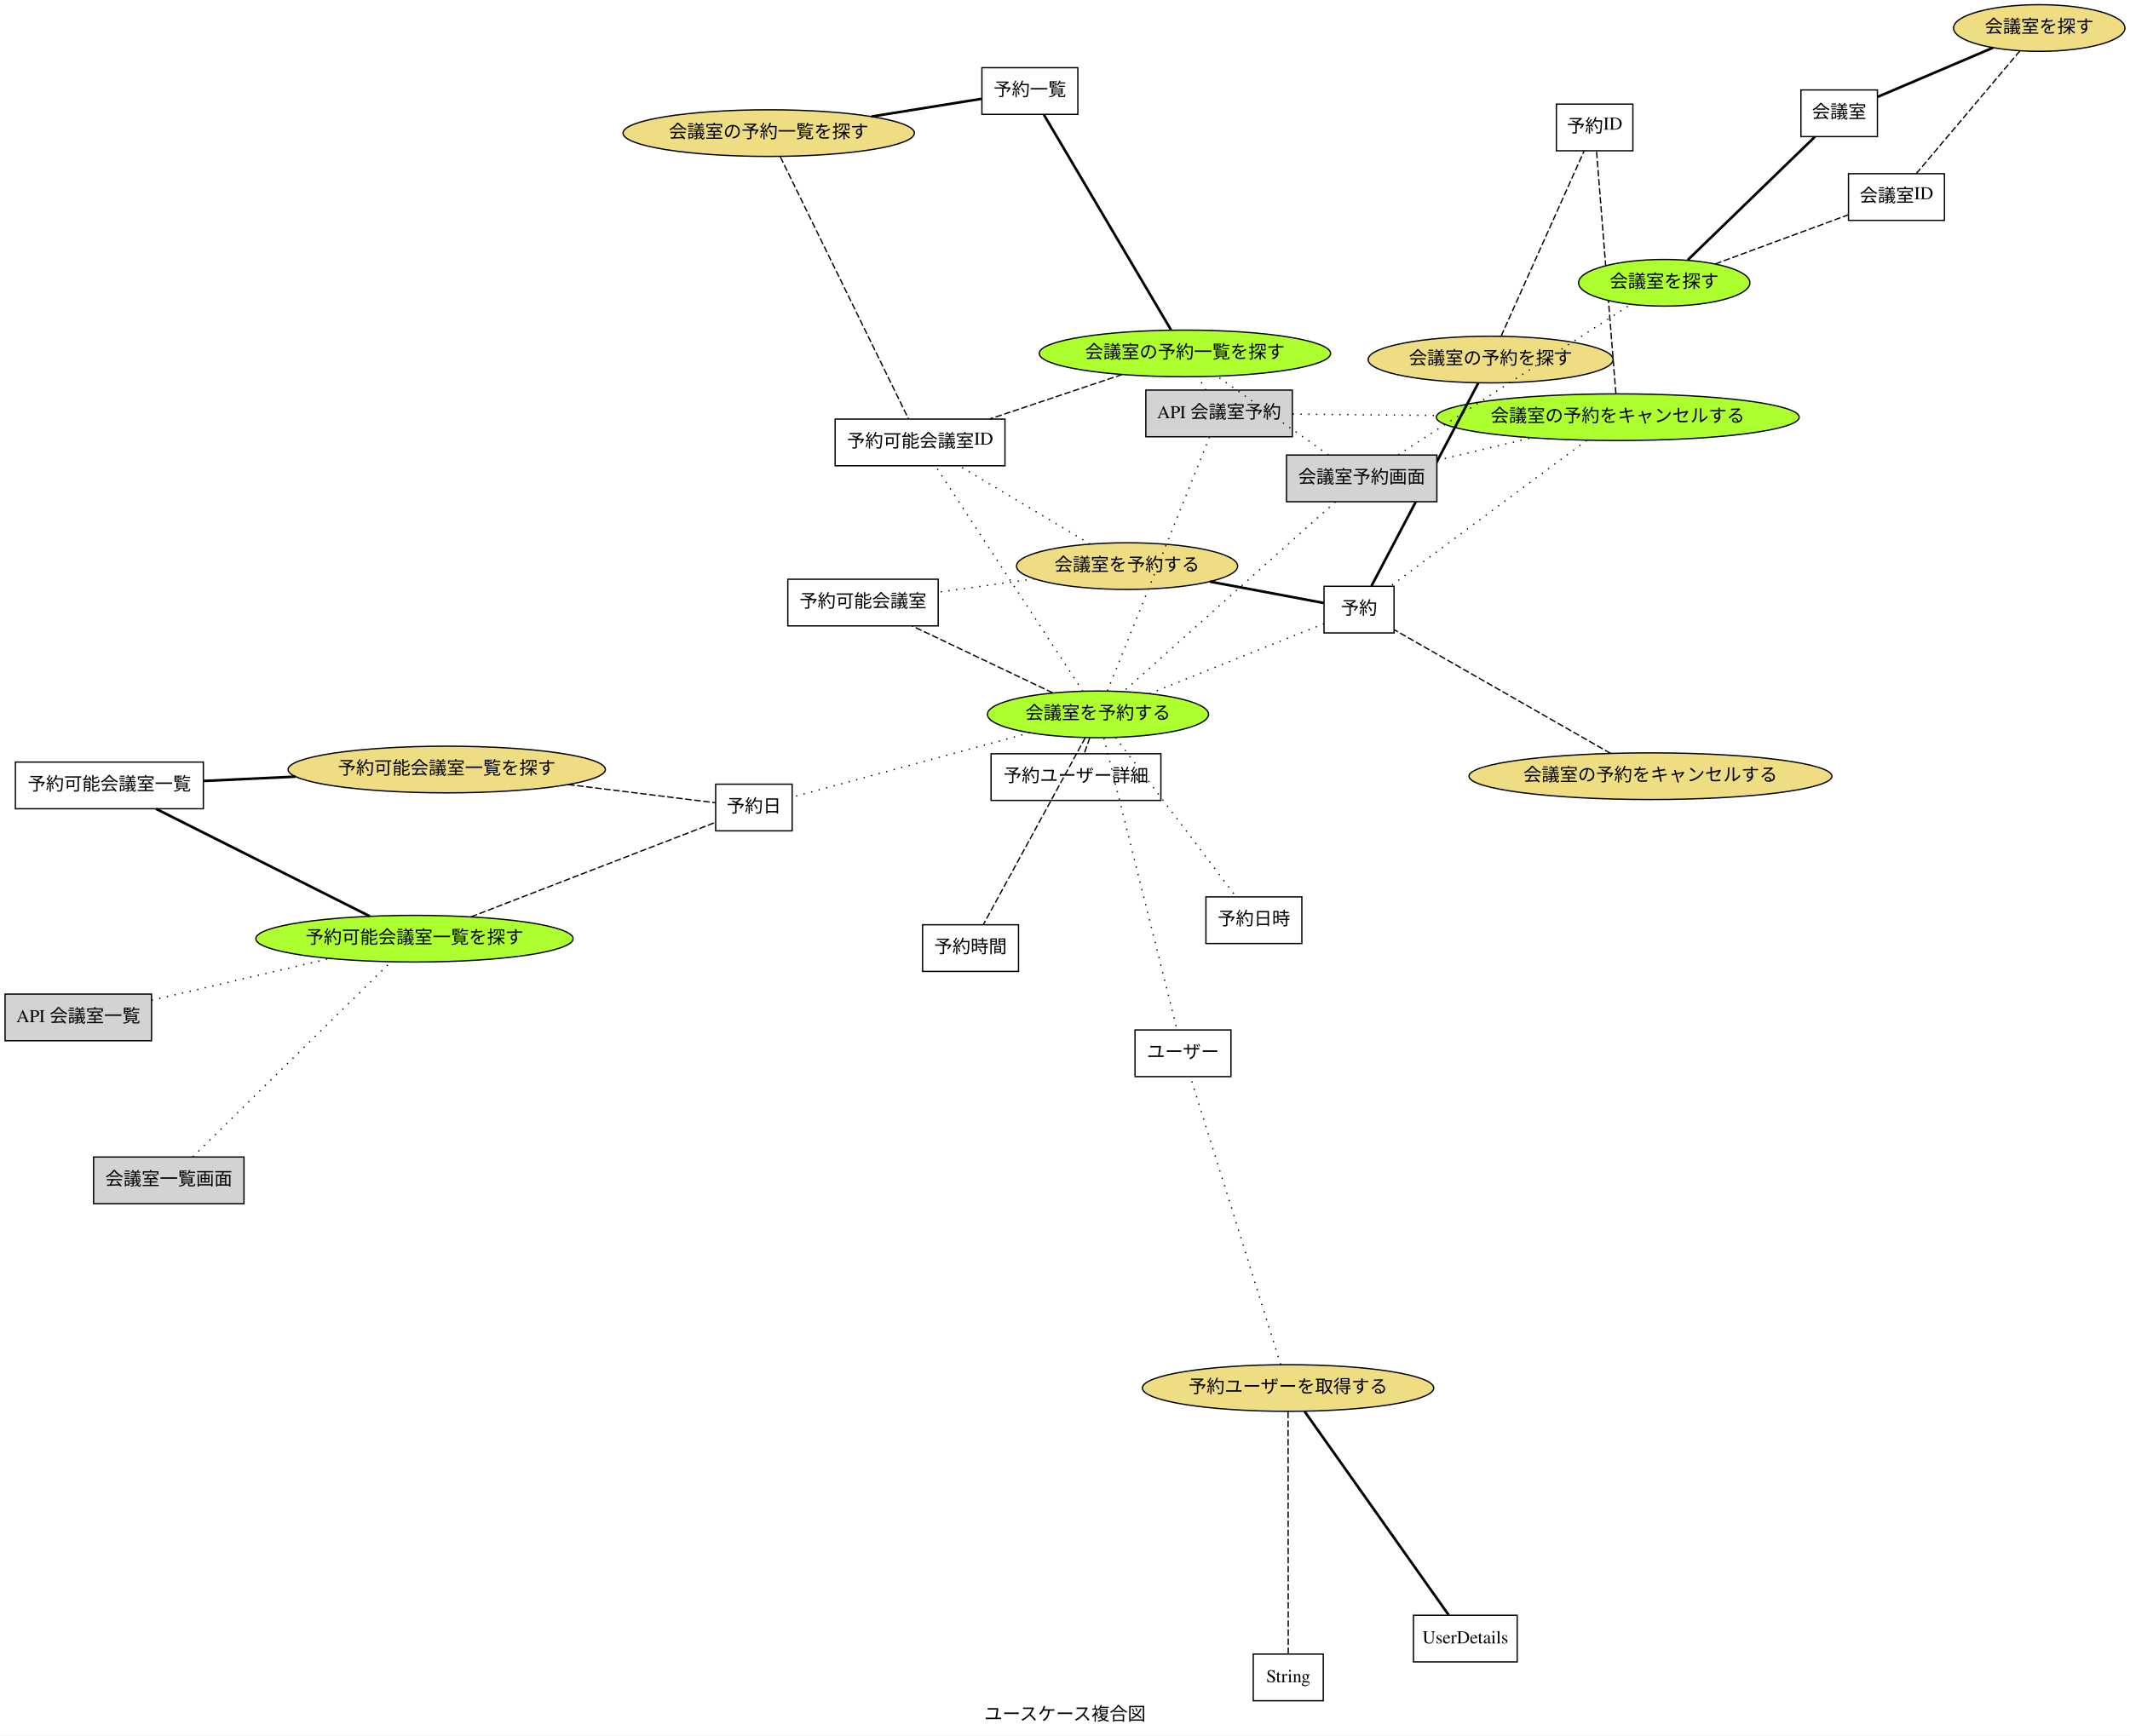
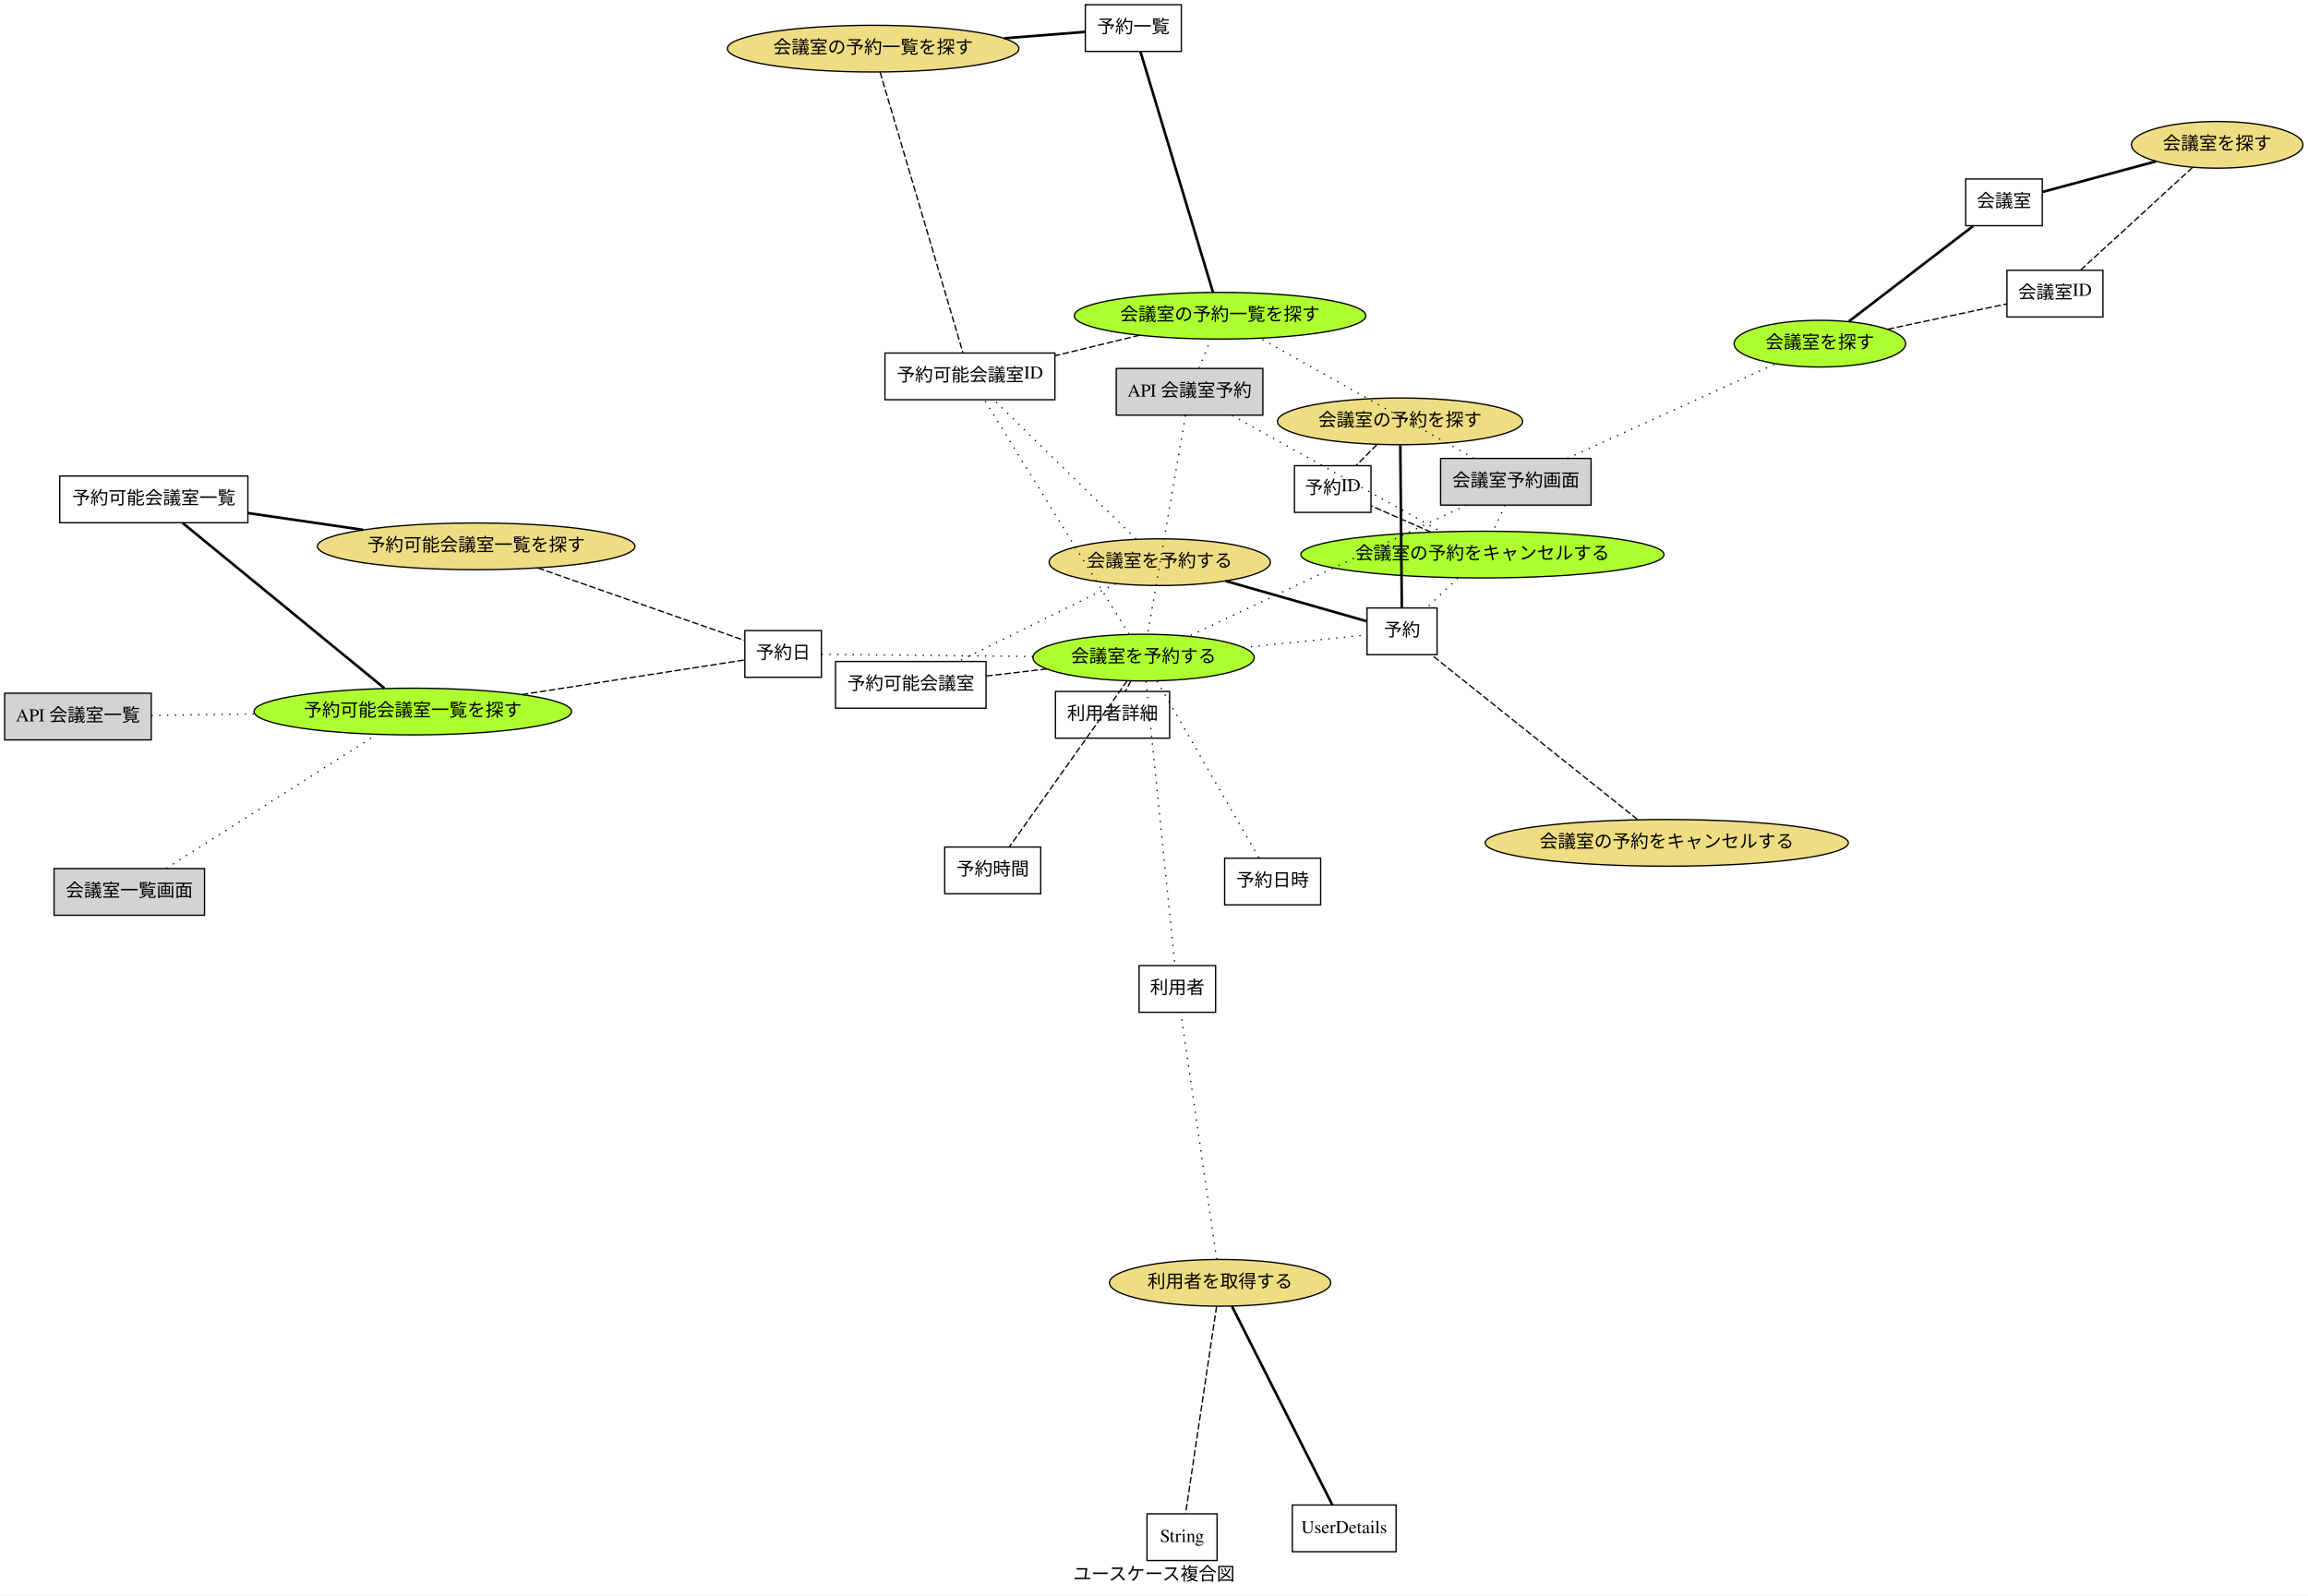
- <svg xmlns="http://www.w3.org/2000/svg" xmlns:xlink="http://www.w3.org/1999/xlink" width="1643px" height="1339px" viewBox="0.00 0.00 1643.00 1339.00">
-   <g id="graph0" class="graph" transform="scale(1.0 1.0) rotate(0) translate(4 1312)">
-     <polygon fill="white" stroke="transparent" points="-4,27 -4,-1312 1639,-1312 1639,27 -4,27" />
-     <text text-anchor="middle" x="817.5" y="15.2" font-family="Times,serif" font-size="14.00">ユースケース複合図</text>
+ <svg xmlns="http://www.w3.org/2000/svg" xmlns:xlink="http://www.w3.org/1999/xlink" width="1779px" height="1230px" viewBox="0.00 0.00 1779.00 1230.00">
+   <g id="graph0" class="graph" transform="scale(1.0 1.0) rotate(0) translate(4 1203)">
+     <polygon fill="white" stroke="transparent" points="-4,27 -4,-1203 1775,-1203 1775,27 -4,27" />
+     <text text-anchor="middle" x="885.5" y="15.2" font-family="Times,serif" font-size="14.00">ユースケース複合図</text>
    <g id="node1" class="node">
      <g id="a_node1">
        <a xlink:href="https://github.com/system-sekkei/library/tree/master/src/main/java/mrs/application/coordinator/reservation/ReservationCoordinator.java" xlink:title="ReservationCoordinator.cancelReservedMeetingRoom(ReservationId)">
-           <ellipse fill="greenyellow" stroke="black" cx="1243.88" cy="-990.12" rx="139.98" ry="18" />
-           <text text-anchor="middle" x="1243.88" y="-986.42" font-family="Times,serif" font-size="14.00">
+           <ellipse fill="greenyellow" stroke="black" cx="1138.66" cy="-775.47" rx="139.98" ry="18" />
+           <text text-anchor="middle" x="1138.66" y="-771.77" font-family="Times,serif" font-size="14.00">
                        会議室の予約をキャンセルする
                    </text>
        </a>
      </g>
    </g>
    <g id="node2" class="node">
      <g id="a_node2">
        <a xlink:title="ReservationId">
-           <polygon fill="none" stroke="black" points="1255.54,-1231.67 1196.54,-1231.67 1196.54,-1195.67 1255.54,-1195.67 1255.54,-1231.67" />
-           <text text-anchor="middle" x="1226.04" y="-1209.97" font-family="Times,serif" font-size="14.00">
-                         予約ID
+           <polygon fill="none" stroke="black" points="1052.75,-844 993.75,-844 993.75,-808 1052.75,-808 1052.75,-844" />
+           <text text-anchor="middle" x="1023.25" y="-822.3" font-family="Times,serif" font-size="14.00">予約ID
                    </text>
        </a>
      </g>
    </g>
    <g id="edge1" class="edge">
-       <path fill="none" stroke="black" stroke-dasharray="5,2" d="M1242.42,-1008.42C1239.07,-1050.44 1230.85,-1153.48 1227.5,-1195.44" />
+       <path fill="none" stroke="black" stroke-dasharray="5,2" d="M1098.94,-792.86C1083.82,-799.48 1066.86,-806.9 1052.83,-813.05" />
    </g>
    <g id="node3" class="node">
      <g id="a_node3">
        <a xlink:title="Reservation">
-           <polygon fill="none" stroke="black" points="1071.31,-859.67 1017.31,-859.67 1017.31,-823.67 1071.31,-823.67 1071.31,-859.67" />
-           <text text-anchor="middle" x="1044.31" y="-837.97" font-family="Times,serif" font-size="14.00">予約
+           <polygon fill="none" stroke="black" points="1103.7,-734.31 1049.7,-734.31 1049.7,-698.31 1103.7,-698.31 1103.7,-734.31" />
+           <text text-anchor="middle" x="1076.7" y="-712.61" font-family="Times,serif" font-size="14.00">予約
                    </text>
        </a>
      </g>
    </g>
    <g id="edge2" class="edge">
-       <path fill="none" stroke="black" stroke-dasharray="1,5" d="M1219.81,-972.22C1181.56,-943.76 1107.29,-888.52 1068.78,-859.88" />
+       <path fill="none" stroke="black" stroke-dasharray="1,5" d="M1119.73,-757.4C1112.19,-750.19 1103.51,-741.91 1095.94,-734.68" />
    </g>
    <g id="node24" class="node">
      <g id="a_node24">
        <a xlink:href="https://github.com/system-sekkei/library/tree/master/src/main/java/mrs/application/service/reservation/ReservationService.java" xlink:title="ReservationService.findOne(ReservationId)">
-           <ellipse fill="#eedd82" stroke="black" cx="1145.81" cy="-1034.59" rx="94.48" ry="18" />
-           <text text-anchor="middle" x="1145.81" y="-1030.89" font-family="Times,serif" font-size="14.00">
+           <ellipse fill="#eedd82" stroke="black" cx="1075.16" cy="-878.17" rx="94.48" ry="18" />
+           <text text-anchor="middle" x="1075.16" y="-874.47" font-family="Times,serif" font-size="14.00">
                        会議室の予約を探す
                    </text>
        </a>
      </g>
    </g>
    <g id="edge27" class="edge">
-       <path fill="none" stroke="black" stroke-width="2" d="M1053.86,-859.82C1073.26,-896.69 1117.05,-979.93 1136.36,-1016.63" />
+       <path fill="none" stroke="black" stroke-width="2" d="M1076.53,-734.56C1076.23,-765.65 1075.63,-828.53 1075.34,-859.74" />
    </g>
    <g id="node26" class="node">
      <g id="a_node26">
        <a xlink:href="https://github.com/system-sekkei/library/tree/master/src/main/java/mrs/application/service/reservation/ReservationService.java" xlink:title="ReservationService.reserve(Reservation)">
-           <ellipse fill="#eedd82" stroke="black" cx="865.39" cy="-875.24" rx="85.29" ry="18" />
-           <text text-anchor="middle" x="865.39" y="-871.54" font-family="Times,serif" font-size="14.00">
+           <ellipse fill="#eedd82" stroke="black" cx="889.94" cy="-769.62" rx="85.29" ry="18" />
+           <text text-anchor="middle" x="889.94" y="-765.92" font-family="Times,serif" font-size="14.00">
                        会議室を予約する
                    </text>
        </a>
      </g>
    </g>
    <g id="edge31" class="edge">
-       <path fill="none" stroke="black" stroke-width="2" d="M1017.14,-846.77C993.87,-851.14 959.44,-857.6 929.26,-863.26" />
+       <path fill="none" stroke="black" stroke-width="2" d="M1049.54,-724.06C1021.12,-732.18 975.82,-745.11 940.73,-755.12" />
    </g>
    <g id="node4" class="node">
      <g id="a_node4">
        <a xlink:title="ReservationsController">
-           <polygon fill="lightgray" stroke="black" points="992.86,-1011.03 879.86,-1011.03 879.86,-975.03 992.86,-975.03 992.86,-1011.03" />
-           <text text-anchor="middle" x="936.36" y="-989.33" font-family="Times,serif" font-size="14.00">API
+           <polygon fill="lightgray" stroke="black" points="969.41,-918.96 856.41,-918.96 856.41,-882.96 969.41,-882.96 969.41,-918.96" />
+           <text text-anchor="middle" x="912.91" y="-897.26" font-family="Times,serif" font-size="14.00">API
                        会議室予約
                    </text>
        </a>
      </g>
    </g>
    <g id="edge3" class="edge">
-       <path fill="none" stroke="black" stroke-dasharray="1,5" d="M993.13,-992.49C1024.54,-992.2 1065.08,-991.81 1104.37,-991.44" />
+       <path fill="none" stroke="black" stroke-dasharray="1,5" d="M945.74,-882.71C988.9,-858.72 1064.25,-816.83 1106.89,-793.13" />
    </g>
    <g id="node6" class="node">
      <g id="a_node6">
        <a xlink:href="https://github.com/system-sekkei/library/tree/master/src/main/java/mrs/application/coordinator/reservation/ReservationCoordinator.java" xlink:title="ReservationCoordinator.reserveMeetingRoom(ReservedTime, ReservableRoom, ReservationUserDetails)">
-           <ellipse fill="greenyellow" stroke="black" cx="842.94" cy="-760.86" rx="85.29" ry="18" />
-           <text text-anchor="middle" x="842.94" y="-757.16" font-family="Times,serif" font-size="14.00">
+           <ellipse fill="greenyellow" stroke="black" cx="877.47" cy="-696.04" rx="85.29" ry="18" />
+           <text text-anchor="middle" x="877.47" y="-692.34" font-family="Times,serif" font-size="14.00">
                        会議室を予約する
                    </text>
        </a>
      </g>
    </g>
    <g id="edge13" class="edge">
-       <path fill="none" stroke="black" stroke-dasharray="1,5" d="M929.03,-974.81C911.57,-931.41 867.67,-822.31 850.24,-778.99" />
+       <path fill="none" stroke="black" stroke-dasharray="1,5" d="M909.77,-882.78C903.04,-843.89 887.33,-753.03 880.61,-714.18" />
    </g>
    <g id="node21" class="node">
      <g id="a_node21">
        <a xlink:href="https://github.com/system-sekkei/library/tree/master/src/main/java/mrs/application/coordinator/reservation/ReservationCoordinator.java" xlink:title="ReservationCoordinator.searchReservations(ReservableRoomId)">
-           <ellipse fill="greenyellow" stroke="black" cx="909.99" cy="-1039.32" rx="112.38" ry="18" />
-           <text text-anchor="middle" x="909.99" y="-1035.62" font-family="Times,serif" font-size="14.00">
+           <ellipse fill="greenyellow" stroke="black" cx="936.41" cy="-959.6" rx="112.38" ry="18" />
+           <text text-anchor="middle" x="936.41" y="-955.9" font-family="Times,serif" font-size="14.00">
                        会議室の予約一覧を探す
                    </text>
        </a>
      </g>
    </g>
    <g id="edge24" class="edge">
-       <path fill="none" stroke="black" stroke-dasharray="1,5" d="M926.09,-1011.06C924.18,-1014.41 922.19,-1017.91 920.28,-1021.26" />
+       <path fill="none" stroke="black" stroke-dasharray="1,5" d="M920.22,-919.19C923.07,-926.32 926.34,-934.47 929.19,-941.58" />
    </g>
    <g id="node5" class="node">
      <g id="a_node5">
        <a xlink:title="ReservationsController">
-           <polygon fill="lightgray" stroke="black" points="1104.35,-960.92 988.35,-960.92 988.35,-924.92 1104.35,-924.92 1104.35,-960.92" />
-           <text text-anchor="middle" x="1046.35" y="-939.22" font-family="Times,serif" font-size="14.00">
+           <polygon fill="lightgray" stroke="black" points="1222.4,-849.61 1106.4,-849.61 1106.4,-813.61 1222.4,-813.61 1222.4,-849.61" />
+           <text text-anchor="middle" x="1164.4" y="-827.91" font-family="Times,serif" font-size="14.00">
                        会議室予約画面
                    </text>
        </a>
      </g>
    </g>
    <g id="edge4" class="edge">
-       <path fill="none" stroke="black" stroke-dasharray="1,5" d="M1104.55,-956.83C1127.42,-962.29 1153.81,-968.6 1177.43,-974.24" />
+       <path fill="none" stroke="black" stroke-dasharray="1,5" d="M1156.11,-813.54C1153.17,-807.13 1149.87,-799.92 1146.93,-793.51" />
    </g>
    <g id="edge14" class="edge">
-       <path fill="none" stroke="black" stroke-dasharray="1,5" d="M1026.1,-924.8C987.01,-889.81 901.59,-813.35 862.81,-778.64" />
+       <path fill="none" stroke="black" stroke-dasharray="1,5" d="M1126.3,-813.61C1070.35,-787.17 966.76,-738.23 912.58,-712.62" />
    </g>
    <g id="node14" class="node">
      <g id="a_node14">
        <a xlink:href="https://github.com/system-sekkei/library/tree/master/src/main/java/mrs/application/coordinator/reservation/ReservationCoordinator.java" xlink:title="ReservationCoordinator.searchMeetingRoom(RoomId)">
-           <ellipse fill="greenyellow" stroke="black" cx="1279.72" cy="-1093.82" rx="66.09" ry="18" />
-           <text text-anchor="middle" x="1279.72" y="-1090.12" font-family="Times,serif" font-size="14.00">
+           <ellipse fill="greenyellow" stroke="black" cx="1398.75" cy="-938.06" rx="66.09" ry="18" />
+           <text text-anchor="middle" x="1398.75" y="-934.36" font-family="Times,serif" font-size="14.00">
                        会議室を探す
                    </text>
        </a>
      </g>
    </g>
    <g id="edge17" class="edge">
-       <path fill="none" stroke="black" stroke-dasharray="1,5" d="M1074.5,-961.12C1120.2,-990.67 1209.86,-1048.65 1253.97,-1077.17" />
+       <path fill="none" stroke="black" stroke-dasharray="1,5" d="M1204.15,-849.67C1249.21,-870.13 1321.9,-903.15 1364.52,-922.52" />
    </g>
    <g id="edge25" class="edge">
-       <path fill="none" stroke="black" stroke-dasharray="1,5" d="M1020.7,-961.05C996.17,-978.4 959.4,-1004.39 935.06,-1021.6" />
+       <path fill="none" stroke="black" stroke-dasharray="1,5" d="M1132.22,-849.68C1088.4,-874.28 1010.49,-918.01 967.33,-942.24" />
    </g>
    <g id="edge8" class="edge">
-       <path fill="none" stroke="black" stroke-dasharray="1,5" d="M882.73,-776.82C922.5,-792.79 982.58,-816.9 1017.18,-830.78" />
+       <path fill="none" stroke="black" stroke-dasharray="1,5" d="M954.21,-703.85C987.76,-707.26 1024.96,-711.05 1049.46,-713.54" />
    </g>
    <g id="node7" class="node">
      <g id="a_node7">
        <a xlink:title="ReservationUserDetails">
-           <polygon fill="none" stroke="black" points="891.46,-730.46 760.46,-730.46 760.46,-694.46 891.46,-694.46 891.46,-730.46" />
-           <text text-anchor="middle" x="825.96" y="-708.76" font-family="Times,serif" font-size="14.00">
-                         予約ユーザー詳細
+           <polygon fill="none" stroke="black" points="897.54,-669.95 809.54,-669.95 809.54,-633.95 897.54,-633.95 897.54,-669.95" />
+           <text text-anchor="middle" x="853.54" y="-648.25" font-family="Times,serif" font-size="14.00">
+                         利用者詳細
                    </text>
        </a>
      </g>
    </g>
    <g id="edge5" class="edge">
-       <path fill="none" stroke="black" stroke-dasharray="5,2" d="M836.62,-742.83C835.22,-738.86 833.74,-734.64 832.35,-730.66" />
+       <path fill="none" stroke="black" stroke-dasharray="5,2" d="M867.74,-678.11C866.29,-675.44 864.79,-672.68 863.34,-670.01" />
    </g>
    <g id="node8" class="node">
      <g id="a_node8">
        <a xlink:title="ReservedTime">
-           <polygon fill="none" stroke="black" points="781.64,-598.52 707.64,-598.52 707.64,-562.52 781.64,-562.52 781.64,-598.52" />
-           <text text-anchor="middle" x="744.64" y="-576.82" font-family="Times,serif" font-size="14.00">予約時間
+           <polygon fill="none" stroke="black" points="798.18,-550.02 724.18,-550.02 724.18,-514.02 798.18,-514.02 798.18,-550.02" />
+           <text text-anchor="middle" x="761.18" y="-528.32" font-family="Times,serif" font-size="14.00">予約時間
                    </text>
        </a>
      </g>
    </g>
    <g id="edge6" class="edge">
-       <path fill="none" stroke="black" stroke-dasharray="5,2" d="M833.16,-742.91C814.36,-708.43 773.41,-633.3 754.53,-598.67" />
+       <path fill="none" stroke="black" stroke-dasharray="5,2" d="M864.81,-678.17C842.5,-646.71 796.44,-581.74 774.01,-550.12" />
    </g>
    <g id="node9" class="node">
      <g id="a_node9">
        <a xlink:title="ReservableRoom">
-           <polygon fill="none" stroke="black" points="719.68,-865.11 603.68,-865.11 603.68,-829.11 719.68,-829.11 719.68,-865.11" />
-           <text text-anchor="middle" x="661.68" y="-843.41" font-family="Times,serif" font-size="14.00">
+           <polygon fill="none" stroke="black" points="756.03,-693.05 640.03,-693.05 640.03,-657.05 756.03,-657.05 756.03,-693.05" />
+           <text text-anchor="middle" x="698.03" y="-671.35" font-family="Times,serif" font-size="14.00">
                        予約可能会議室
                    </text>
        </a>
      </g>
    </g>
    <g id="edge7" class="edge">
-       <path fill="none" stroke="black" stroke-dasharray="5,2" d="M807.99,-777.49C776.92,-792.27 731.6,-813.84 699.65,-829.04" />
+       <path fill="none" stroke="black" stroke-dasharray="5,2" d="M802.93,-687.32C787.33,-685.49 771.1,-683.59 756.2,-681.85" />
    </g>
    <g id="node10" class="node">
      <g id="a_node10">
        <a xlink:title="User">
-           <polygon fill="none" stroke="black" points="945.5,-517.36 871.5,-517.36 871.5,-481.36 945.5,-481.36 945.5,-517.36" />
-           <text text-anchor="middle" x="908.5" y="-495.66" font-family="Times,serif" font-size="14.00">ユーザー
+           <polygon fill="none" stroke="black" points="933,-458.63 874,-458.63 874,-422.63 933,-422.63 933,-458.63" />
+           <text text-anchor="middle" x="903.5" y="-436.93" font-family="Times,serif" font-size="14.00">利用者
                    </text>
        </a>
      </g>
    </g>
    <g id="edge9" class="edge">
-       <path fill="none" stroke="black" stroke-dasharray="1,5" d="M847.55,-742.47C859.62,-694.34 892.02,-565.09 903.98,-517.38" />
+       <path fill="none" stroke="black" stroke-dasharray="1,5" d="M879.34,-677.67C884.15,-630.54 896.86,-505.77 901.64,-458.83" />
    </g>
    <g id="node11" class="node">
      <g id="a_node11">
        <a xlink:title="ReservedDateTime">
-           <polygon fill="none" stroke="black" points="1000.2,-620.04 926.2,-620.04 926.2,-584.04 1000.2,-584.04 1000.2,-620.04" />
-           <text text-anchor="middle" x="963.2" y="-598.34" font-family="Times,serif" font-size="14.00">予約日時
+           <polygon fill="none" stroke="black" points="1013.94,-541.42 939.94,-541.42 939.94,-505.42 1013.94,-505.42 1013.94,-541.42" />
+           <text text-anchor="middle" x="976.94" y="-519.72" font-family="Times,serif" font-size="14.00">予約日時
                    </text>
        </a>
      </g>
    </g>
    <g id="edge10" class="edge">
-       <path fill="none" stroke="black" stroke-dasharray="1,5" d="M856.5,-742.95C879.6,-712.45 926.31,-650.75 949.5,-620.13" />
+       <path fill="none" stroke="black" stroke-dasharray="1,5" d="M887.93,-677.89C907.03,-644.74 947.36,-574.75 966.47,-541.58" />
    </g>
    <g id="node12" class="node">
      <g id="a_node12">
        <a xlink:title="ReservedDate">
-           <polygon fill="none" stroke="black" points="607.03,-706.98 548.03,-706.98 548.03,-670.98 607.03,-670.98 607.03,-706.98" />
-           <text text-anchor="middle" x="577.53" y="-685.28" font-family="Times,serif" font-size="14.00">予約日
+           <polygon fill="none" stroke="black" points="629.13,-716.87 570.13,-716.87 570.13,-680.87 629.13,-680.87 629.13,-716.87" />
+           <text text-anchor="middle" x="599.63" y="-695.17" font-family="Times,serif" font-size="14.00">予約日
                    </text>
        </a>
      </g>
    </g>
    <g id="edge11" class="edge">
-       <path fill="none" stroke="black" stroke-dasharray="1,5" d="M790.5,-746.66C735.66,-731.81 651.53,-709.02 607.21,-697.02" />
+       <path fill="none" stroke="black" stroke-dasharray="1,5" d="M792.22,-696.91C736.71,-697.47 667.69,-698.18 629.17,-698.57" />
    </g>
    <g id="node13" class="node">
      <g id="a_node13">
        <a xlink:title="ReservableRoomId">
-           <polygon fill="none" stroke="black" points="771.19,-988.66 640.19,-988.66 640.19,-952.66 771.19,-952.66 771.19,-988.66" />
-           <text text-anchor="middle" x="705.69" y="-966.96" font-family="Times,serif" font-size="14.00">
+           <polygon fill="none" stroke="black" points="809.12,-930.84 678.12,-930.84 678.12,-894.84 809.12,-894.84 809.12,-930.84" />
+           <text text-anchor="middle" x="743.62" y="-909.14" font-family="Times,serif" font-size="14.00">
                        予約可能会議室ID
                    </text>
        </a>
      </g>
    </g>
    <g id="edge12" class="edge">
-       <path fill="none" stroke="black" stroke-dasharray="1,5" d="M831.24,-778.74C805.37,-818.28 743.57,-912.75 717.55,-952.52" />
+       <path fill="none" stroke="black" stroke-dasharray="1,5" d="M866.29,-714.15C841.09,-754.96 780.12,-853.72 754.86,-894.63" />
    </g>
    <g id="node16" class="node">
      <g id="a_node16">
        <a xlink:title="RoomId">
-           <polygon fill="none" stroke="black" points="1495.86,-1177.98 1421.86,-1177.98 1421.86,-1141.98 1495.86,-1141.98 1495.86,-1177.98" />
-           <text text-anchor="middle" x="1458.86" y="-1156.28" font-family="Times,serif" font-size="14.00">
+           <polygon fill="none" stroke="black" points="1616.94,-994.62 1542.94,-994.62 1542.94,-958.62 1616.94,-958.62 1616.94,-994.62" />
+           <text text-anchor="middle" x="1579.94" y="-972.92" font-family="Times,serif" font-size="14.00">
                        会議室ID
                    </text>
        </a>
      </g>
    </g>
    <g id="edge16" class="edge">
-       <path fill="none" stroke="black" stroke-dasharray="5,2" d="M1319.03,-1108.34C1349.62,-1119.63 1391.77,-1135.2 1421.78,-1146.28" />
+       <path fill="none" stroke="black" stroke-dasharray="5,2" d="M1451.16,-949.21C1480.52,-955.46 1516.45,-963.11 1542.88,-968.73" />
    </g>
    <g id="node15" class="node">
      <g id="a_node15">
        <a xlink:title="MeetingRoom">
-           <polygon fill="none" stroke="black" points="1444.17,-1242.61 1385.17,-1242.61 1385.17,-1206.61 1444.17,-1206.61 1444.17,-1242.61" />
-           <text text-anchor="middle" x="1414.67" y="-1220.91" font-family="Times,serif" font-size="14.00">
+           <polygon fill="none" stroke="black" points="1570.17,-1065.02 1511.17,-1065.02 1511.17,-1029.02 1570.17,-1029.02 1570.17,-1065.02" />
+           <text text-anchor="middle" x="1540.67" y="-1043.32" font-family="Times,serif" font-size="14.00">
                        会議室
                    </text>
        </a>
      </g>
    </g>
    <g id="edge15" class="edge">
-       <path fill="none" stroke="black" stroke-width="2" d="M1395.9,-1206.42C1369.98,-1181.3 1323.5,-1136.25 1297.89,-1111.43" />
+       <path fill="none" stroke="black" stroke-width="2" d="M1516.92,-1028.78C1490.25,-1008.31 1447.29,-975.33 1421.17,-955.28" />
    </g>
    <g id="node27" class="node">
      <g id="a_node27">
        <a xlink:href="https://github.com/system-sekkei/library/tree/master/src/main/java/mrs/application/service/room/RoomService.java" xlink:title="RoomService.findMeetingRoom(RoomId)">
-           <ellipse fill="#eedd82" stroke="black" cx="1568.99" cy="-1290.39" rx="66.09" ry="18" />
-           <text text-anchor="middle" x="1568.99" y="-1286.69" font-family="Times,serif" font-size="14.00">
+           <ellipse fill="#eedd82" stroke="black" cx="1704.99" cy="-1091.35" rx="66.09" ry="18" />
+           <text text-anchor="middle" x="1704.99" y="-1087.65" font-family="Times,serif" font-size="14.00">
                        会議室を探す
                    </text>
        </a>
      </g>
    </g>
    <g id="edge34" class="edge">
-       <path fill="none" stroke="black" stroke-width="2" d="M1444.42,-1237.29C1469.82,-1248.12 1506.41,-1263.71 1533.37,-1275.2" />
+       <path fill="none" stroke="black" stroke-width="2" d="M1570.43,-1055.05C1594.75,-1061.61 1629.59,-1071.01 1657.73,-1078.6" />
    </g>
    <g id="node17" class="node">
      <g id="a_node17">
        <a xlink:href="https://github.com/system-sekkei/library/tree/master/src/main/java/mrs/application/coordinator/reservation/ReservationCoordinator.java" xlink:title="ReservationCoordinator.searchReservableRooms(ReservedDate)">
-           <ellipse fill="greenyellow" stroke="black" cx="315.71" cy="-587.77" rx="122.38" ry="18" />
-           <text text-anchor="middle" x="315.71" y="-584.07" font-family="Times,serif" font-size="14.00">
+           <ellipse fill="greenyellow" stroke="black" cx="314.21" cy="-654.47" rx="122.38" ry="18" />
+           <text text-anchor="middle" x="314.21" y="-650.77" font-family="Times,serif" font-size="14.00">
                        予約可能会議室一覧を探す
                    </text>
        </a>
      </g>
    </g>
    <g id="edge19" class="edge">
-       <path fill="none" stroke="black" stroke-dasharray="5,2" d="M359.24,-604.59C412.6,-625.22 501.62,-659.64 547.76,-677.47" />
+       <path fill="none" stroke="black" stroke-dasharray="5,2" d="M398.3,-667.55C456.19,-676.56 529.64,-687.98 569.9,-694.24" />
    </g>
    <g id="node18" class="node">
      <g id="a_node18">
        <a xlink:title="ReservableRooms">
-           <polygon fill="none" stroke="black" points="152.87,-724.03 7.87,-724.03 7.87,-688.03 152.87,-688.03 152.87,-724.03" />
-           <text text-anchor="middle" x="80.37" y="-702.33" font-family="Times,serif" font-size="14.00">
+           <polygon fill="none" stroke="black" points="187.06,-836.04 42.06,-836.04 42.06,-800.04 187.06,-800.04 187.06,-836.04" />
+           <text text-anchor="middle" x="114.56" y="-814.34" font-family="Times,serif" font-size="14.00">
                        予約可能会議室一覧
                    </text>
        </a>
      </g>
    </g>
    <g id="edge18" class="edge">
-       <path fill="none" stroke="black" stroke-width="2" d="M116.37,-687.94C161.18,-665.43 237.16,-627.24 281.25,-605.09" />
+       <path fill="none" stroke="black" stroke-width="2" d="M136.69,-799.91C175.17,-768.39 253.95,-703.84 292.29,-672.43" />
    </g>
    <g id="node28" class="node">
      <g id="a_node28">
        <a xlink:href="https://github.com/system-sekkei/library/tree/master/src/main/java/mrs/application/service/room/RoomService.java" xlink:title="RoomService.findReservableRooms(ReservedDate)">
-           <ellipse fill="#eedd82" stroke="black" cx="340.59" cy="-718.3" rx="122.38" ry="18" />
-           <text text-anchor="middle" x="340.59" y="-714.6" font-family="Times,serif" font-size="14.00">
+           <ellipse fill="#eedd82" stroke="black" cx="363.03" cy="-781.83" rx="122.38" ry="18" />
+           <text text-anchor="middle" x="363.03" y="-778.13" font-family="Times,serif" font-size="14.00">
                        予約可能会議室一覧を探す
                    </text>
        </a>
      </g>
    </g>
    <g id="edge36" class="edge">
-       <path fill="none" stroke="black" stroke-width="2" d="M153.2,-709.47C175.15,-710.5 199.82,-711.66 223.88,-712.8" />
+       <path fill="none" stroke="black" stroke-width="2" d="M187.1,-807.47C214.88,-803.42 246.87,-798.76 275.89,-794.53" />
    </g>
    <g id="node19" class="node">
      <g id="a_node19">
        <a xlink:title="RoomsController">
-           <polygon fill="lightgray" stroke="black" points="112.91,-545.04 -0.09,-545.04 -0.09,-509.04 112.91,-509.04 112.91,-545.04" />
-           <text text-anchor="middle" x="56.41" y="-523.34" font-family="Times,serif" font-size="14.00">API
+           <polygon fill="lightgray" stroke="black" points="112.59,-668.6 -0.41,-668.6 -0.41,-632.6 112.59,-632.6 112.59,-668.6" />
+           <text text-anchor="middle" x="56.09" y="-646.9" font-family="Times,serif" font-size="14.00">API
                        会議室一覧
                    </text>
        </a>
      </g>
    </g>
    <g id="edge20" class="edge">
-       <path fill="none" stroke="black" stroke-dasharray="1,5" d="M112.99,-540.29C153.53,-549.78 208.21,-562.59 250.56,-572.51" />
+       <path fill="none" stroke="black" stroke-dasharray="1,5" d="M112.73,-651.45C136.33,-651.81 164.7,-652.23 192.61,-652.65" />
    </g>
    <g id="node20" class="node">
      <g id="a_node20">
        <a xlink:title="RoomsController">
-           <polygon fill="lightgray" stroke="black" points="184.2,-419.33 68.2,-419.33 68.2,-383.33 184.2,-383.33 184.2,-419.33" />
-           <text text-anchor="middle" x="126.2" y="-397.63" font-family="Times,serif" font-size="14.00">
+           <polygon fill="lightgray" stroke="black" points="153.66,-533.43 37.66,-533.43 37.66,-497.43 153.66,-497.43 153.66,-533.43" />
+           <text text-anchor="middle" x="95.66" y="-511.73" font-family="Times,serif" font-size="14.00">
                        会議室一覧画面
                    </text>
        </a>
      </g>
    </g>
    <g id="edge21" class="edge">
-       <path fill="none" stroke="black" stroke-dasharray="1,5" d="M144.72,-419.54C181.04,-455.28 261.24,-534.18 297.4,-569.75" />
+       <path fill="none" stroke="black" stroke-dasharray="1,5" d="M124.23,-533.6C166.35,-560.4 244.6,-610.19 286.32,-636.73" />
    </g>
    <g id="edge23" class="edge">
-       <path fill="none" stroke="black" stroke-dasharray="5,2" d="M861.57,-1023.05C830.89,-1012.74 791.17,-999.39 759.51,-988.75" />
+       <path fill="none" stroke="black" stroke-dasharray="5,2" d="M874.35,-944.55C853.54,-939.5 830.28,-933.86 809.22,-928.75" />
    </g>
    <g id="node22" class="node">
      <g id="a_node22">
        <a xlink:title="Reservations">
-           <polygon fill="none" stroke="black" points="827.41,-1259.78 753.41,-1259.78 753.41,-1223.78 827.41,-1223.78 827.41,-1259.78" />
-           <text text-anchor="middle" x="790.41" y="-1238.08" font-family="Times,serif" font-size="14.00">
+           <polygon fill="none" stroke="black" points="906.58,-1199.36 832.58,-1199.36 832.58,-1163.36 906.58,-1163.36 906.58,-1199.36" />
+           <text text-anchor="middle" x="869.58" y="-1177.66" font-family="Times,serif" font-size="14.00">
                        予約一覧
                    </text>
        </a>
      </g>
    </g>
    <g id="edge22" class="edge">
-       <path fill="none" stroke="black" stroke-width="2" d="M801.24,-1223.45C824,-1184.91 876.61,-1095.84 899.28,-1057.46" />
+       <path fill="none" stroke="black" stroke-width="2" d="M875.05,-1163.21C887.61,-1121.53 918.41,-1019.32 930.96,-977.69" />
    </g>
    <g id="node25" class="node">
      <g id="a_node25">
        <a xlink:href="https://github.com/system-sekkei/library/tree/master/src/main/java/mrs/application/service/reservation/ReservationService.java" xlink:title="ReservationService.findReservations(ReservableRoomId)">
-           <ellipse fill="#eedd82" stroke="black" cx="588.95" cy="-1209.31" rx="112.38" ry="18" />
-           <text text-anchor="middle" x="588.95" y="-1205.61" font-family="Times,serif" font-size="14.00">
+           <ellipse fill="#eedd82" stroke="black" cx="669.02" cy="-1165.5" rx="112.38" ry="18" />
+           <text text-anchor="middle" x="669.02" y="-1161.8" font-family="Times,serif" font-size="14.00">
                        会議室の予約一覧を探す
                    </text>
        </a>
      </g>
    </g>
    <g id="edge29" class="edge">
-       <path fill="none" stroke="black" stroke-width="2" d="M752.99,-1235.75C729.21,-1231.92 697.51,-1226.81 668.32,-1222.1" />
+       <path fill="none" stroke="black" stroke-width="2" d="M832.33,-1178.41C814.54,-1177.01 792.31,-1175.25 770.03,-1173.49" />
    </g>
    <g id="node23" class="node">
      <g id="a_node23">
        <a xlink:href="https://github.com/system-sekkei/library/tree/master/src/main/java/mrs/application/service/reservation/ReservationService.java" xlink:title="ReservationService.cancel(Reservation)">
-           <ellipse fill="#eedd82" stroke="black" cx="1269.11" cy="-713.14" rx="139.98" ry="18" />
-           <text text-anchor="middle" x="1269.11" y="-709.44" font-family="Times,serif" font-size="14.00">
+           <ellipse fill="#eedd82" stroke="black" cx="1280.75" cy="-553.24" rx="139.98" ry="18" />
+           <text text-anchor="middle" x="1280.75" y="-549.54" font-family="Times,serif" font-size="14.00">
                        会議室の予約をキャンセルする
                    </text>
        </a>
      </g>
    </g>
    <g id="edge26" class="edge">
-       <path fill="none" stroke="black" stroke-dasharray="5,2" d="M1238.33,-730.74C1194.2,-755.98 1113.65,-802.03 1071.56,-826.09" />
+       <path fill="none" stroke="black" stroke-dasharray="5,2" d="M1258.13,-571.31C1218.91,-602.66 1138.71,-666.75 1099.42,-698.16" />
    </g>
    <g id="edge28" class="edge">
-       <path fill="none" stroke="black" stroke-dasharray="5,2" d="M1153.95,-1052.75C1169.32,-1087.07 1202.49,-1161.11 1217.89,-1195.47" />
+       <path fill="none" stroke="black" stroke-dasharray="5,2" d="M1057.3,-860.22C1052.14,-855.03 1046.5,-849.36 1041.33,-844.16" />
    </g>
    <g id="edge30" class="edge">
-       <path fill="none" stroke="black" stroke-dasharray="5,2" d="M597.92,-1190.98C619.7,-1146.45 675.2,-1032.98 696.85,-988.72" />
+       <path fill="none" stroke="black" stroke-dasharray="5,2" d="M674.39,-1147.33C688.15,-1100.71 724.59,-977.28 738.3,-930.85" />
    </g>
    <g id="edge32" class="edge">
-       <path fill="none" stroke="black" stroke-dasharray="1,5" d="M793.85,-865.36C769.66,-862.02 742.96,-858.33 719.93,-855.15" />
+       <path fill="none" stroke="black" stroke-dasharray="1,5" d="M856.07,-752.93C822.07,-736.17 769.84,-710.43 734.83,-693.18" />
    </g>
    <g id="edge33" class="edge">
-       <path fill="none" stroke="black" stroke-dasharray="1,5" d="M836.83,-892.3C808.39,-909.29 764.9,-935.28 735.89,-952.61" />
+       <path fill="none" stroke="black" stroke-dasharray="1,5" d="M871.7,-787.47C843.66,-814.91 790.26,-867.19 762.08,-894.77" />
    </g>
    <g id="edge35" class="edge">
-       <path fill="none" stroke="black" stroke-dasharray="5,2" d="M1554.14,-1272.8C1533.23,-1248.05 1495.34,-1203.17 1474.18,-1178.12" />
+       <path fill="none" stroke="black" stroke-dasharray="5,2" d="M1686,-1073.92C1662.77,-1052.61 1623.62,-1016.69 1599.94,-994.97" />
    </g>
    <g id="edge37" class="edge">
-       <path fill="none" stroke="black" stroke-dasharray="5,2" d="M434.24,-706.71C474.72,-701.7 519.26,-696.19 547.76,-692.66" />
+       <path fill="none" stroke="black" stroke-dasharray="5,2" d="M410.63,-765.14C458.26,-748.44 530.06,-723.27 570.05,-709.24" />
    </g>
    <g id="node29" class="node">
      <g id="a_node29">
        <a xlink:href="https://github.com/system-sekkei/library/tree/master/src/main/java/mrs/application/service/user/ReservationUserDetailsService.java" xlink:title="ReservationUserDetailsService.loadUserByUsername(String)">
-           <ellipse fill="#eedd82" stroke="black" cx="989.55" cy="-241.11" rx="112.38" ry="18" />
-           <text text-anchor="middle" x="989.55" y="-237.41" font-family="Times,serif" font-size="14.00">
-                         予約ユーザーを取得する
+           <ellipse fill="#eedd82" stroke="black" cx="936.46" cy="-214.06" rx="85.29" ry="18" />
+           <text text-anchor="middle" x="936.46" y="-210.36" font-family="Times,serif" font-size="14.00">
+                         利用者を取得する
                    </text>
        </a>
      </g>
    </g>
    <g id="edge40" class="edge">
-       <path fill="none" stroke="black" stroke-dasharray="1,5" d="M983.85,-259.27C968.97,-306.69 929.07,-433.83 914.19,-481.22" />
+       <path fill="none" stroke="black" stroke-dasharray="1,5" d="M933.82,-232.22C927.65,-274.64 912.34,-379.88 906.15,-422.39" />
    </g>
    <g id="node31" class="node">
      <g id="a_node31">
        <a xlink:title="String">
-           <polygon fill="none" stroke="black" points="1016.72,-35.82 962.72,-35.82 962.72,0.18 1016.72,0.18 1016.72,-35.82" />
-           <text text-anchor="middle" x="989.72" y="-14.12" font-family="Times,serif" font-size="14.00">
-                         String
+           <polygon fill="none" stroke="black" points="934.11,-36 880.11,-36 880.11,0 934.11,0 934.11,-36" />
+           <text text-anchor="middle" x="907.11" y="-14.3" font-family="Times,serif" font-size="14.00">String
                    </text>
        </a>
      </g>
    </g>
    <g id="edge39" class="edge">
-       <path fill="none" stroke="black" stroke-dasharray="5,2" d="M989.57,-222.84C989.6,-180.86 989.67,-77.95 989.71,-36.03" />
+       <path fill="none" stroke="black" stroke-dasharray="5,2" d="M933.75,-195.97C928.16,-158.62 915.4,-73.36 909.81,-36.05" />
    </g>
    <g id="node30" class="node">
      <g id="a_node30">
        <a xlink:title="UserDetails">
-           <polygon fill="none" stroke="black" points="1166.3,-65.8 1086.3,-65.8 1086.3,-29.8 1166.3,-29.8 1166.3,-65.8" />
-           <text text-anchor="middle" x="1126.3" y="-44.1" font-family="Times,serif" font-size="14.00">
+           <polygon fill="none" stroke="black" points="1072.1,-42.78 992.1,-42.78 992.1,-6.78 1072.1,-6.78 1072.1,-42.78" />
+           <text text-anchor="middle" x="1032.1" y="-21.08" font-family="Times,serif" font-size="14.00">
                        UserDetails
                    </text>
        </a>
      </g>
    </g>
    <g id="edge38" class="edge">
-       <path fill="none" stroke="black" stroke-width="2" d="M1113.43,-65.98C1087.3,-102.92 1028.3,-186.34 1002.28,-223.12" />
+       <path fill="none" stroke="black" stroke-width="2" d="M1022.93,-42.93C1004.65,-79.11 963.86,-159.83 945.61,-195.97" />
    </g>
  </g>
</svg>
